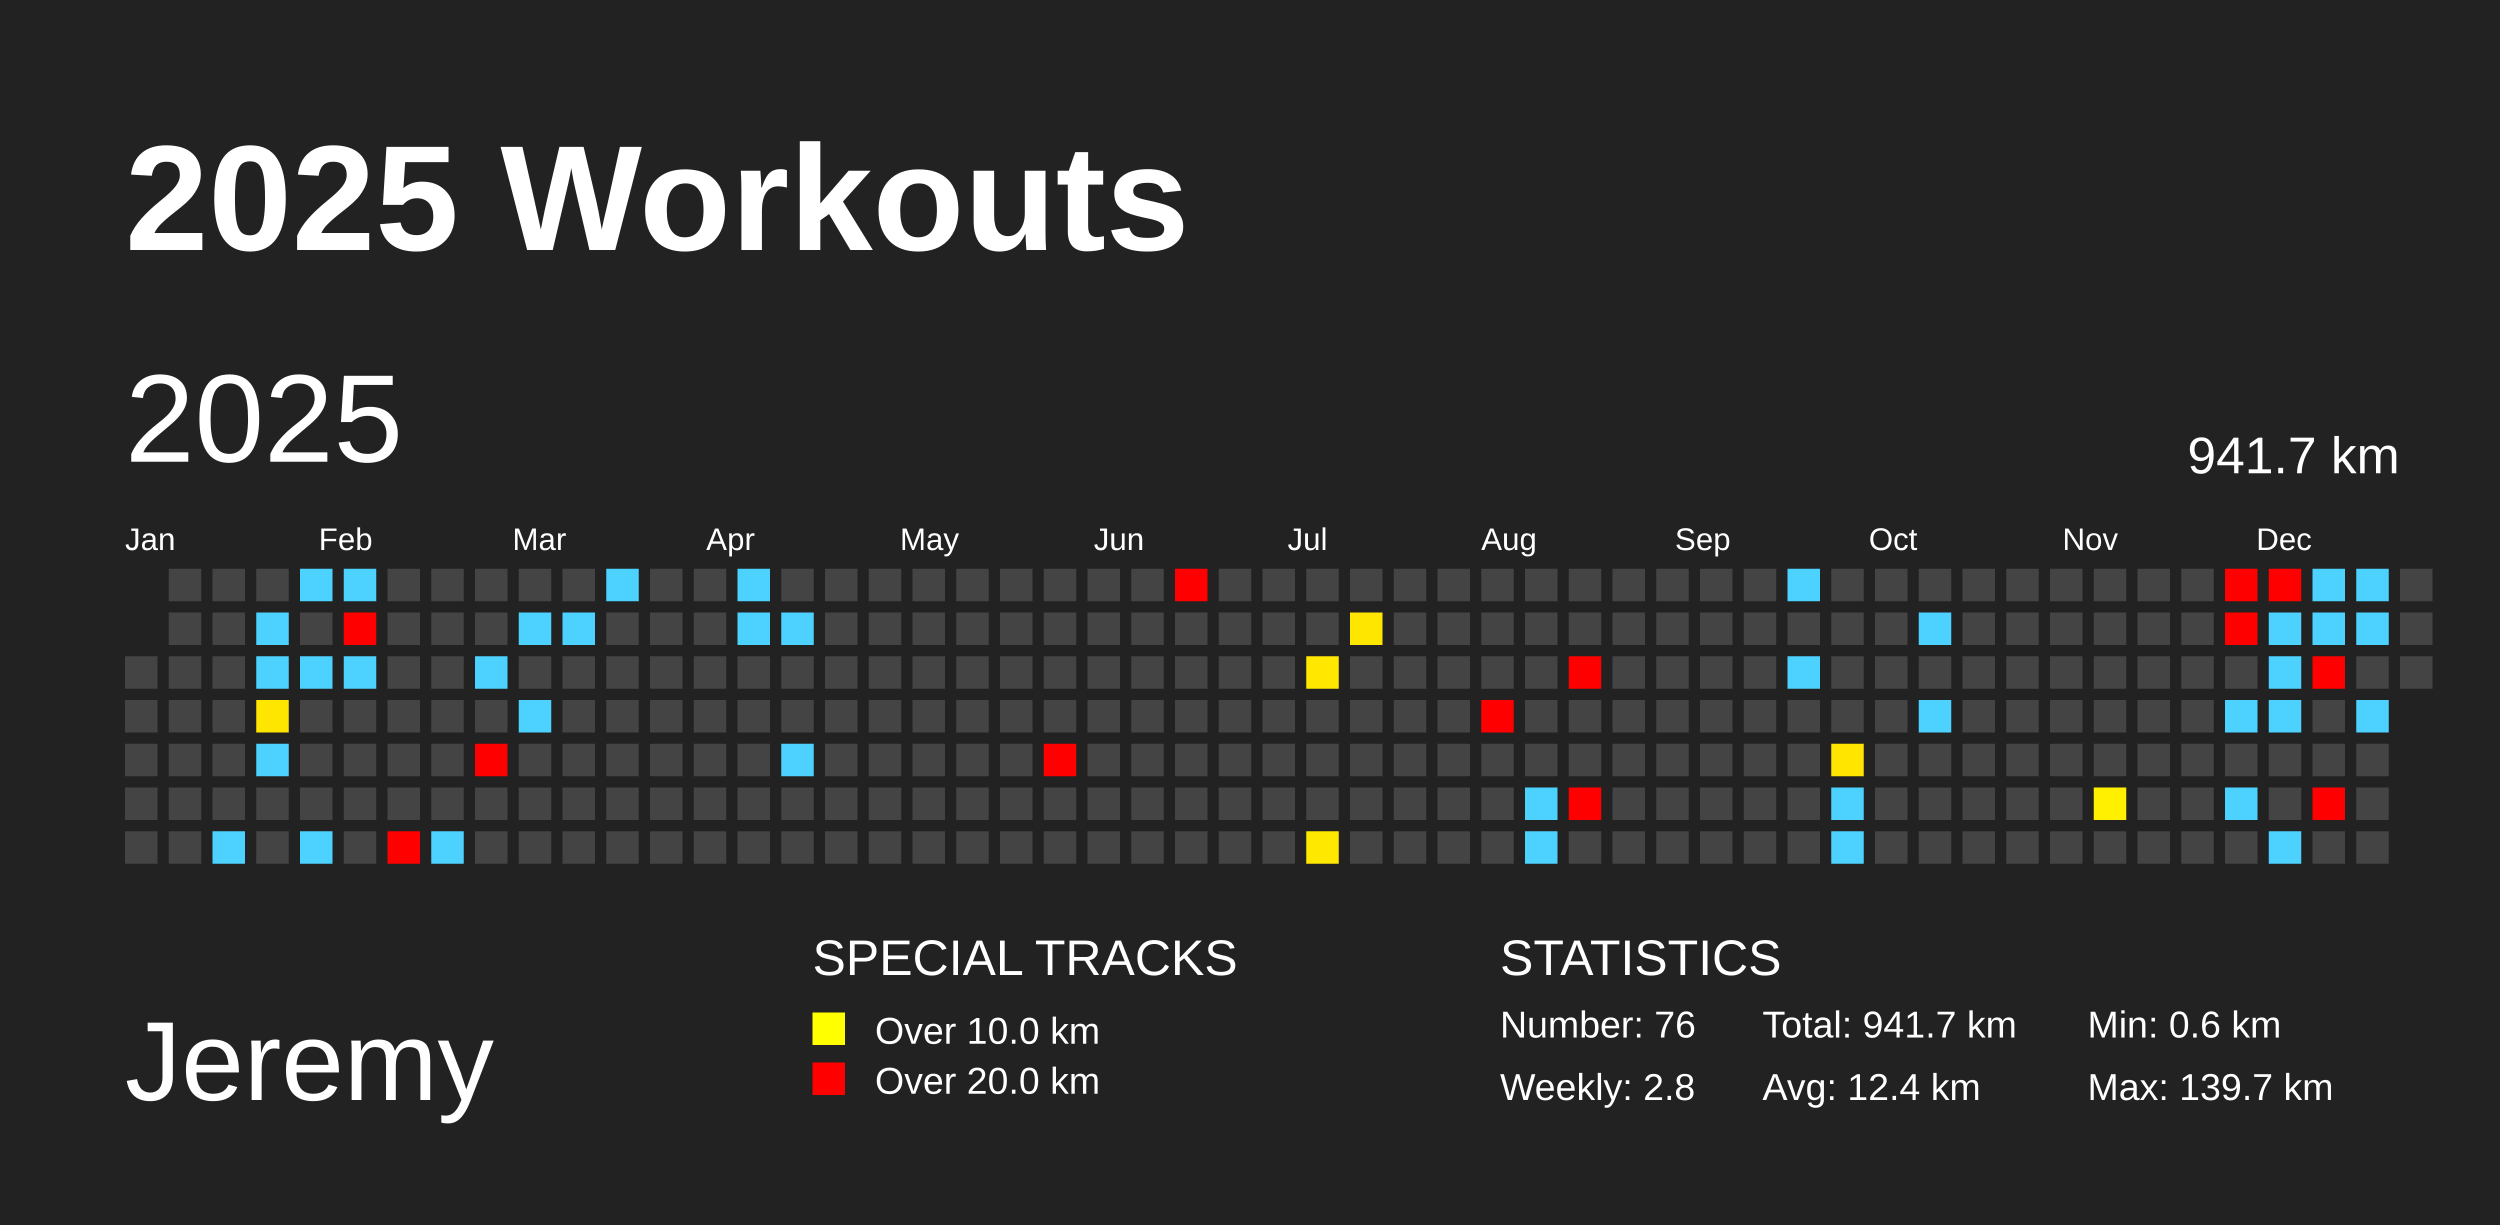
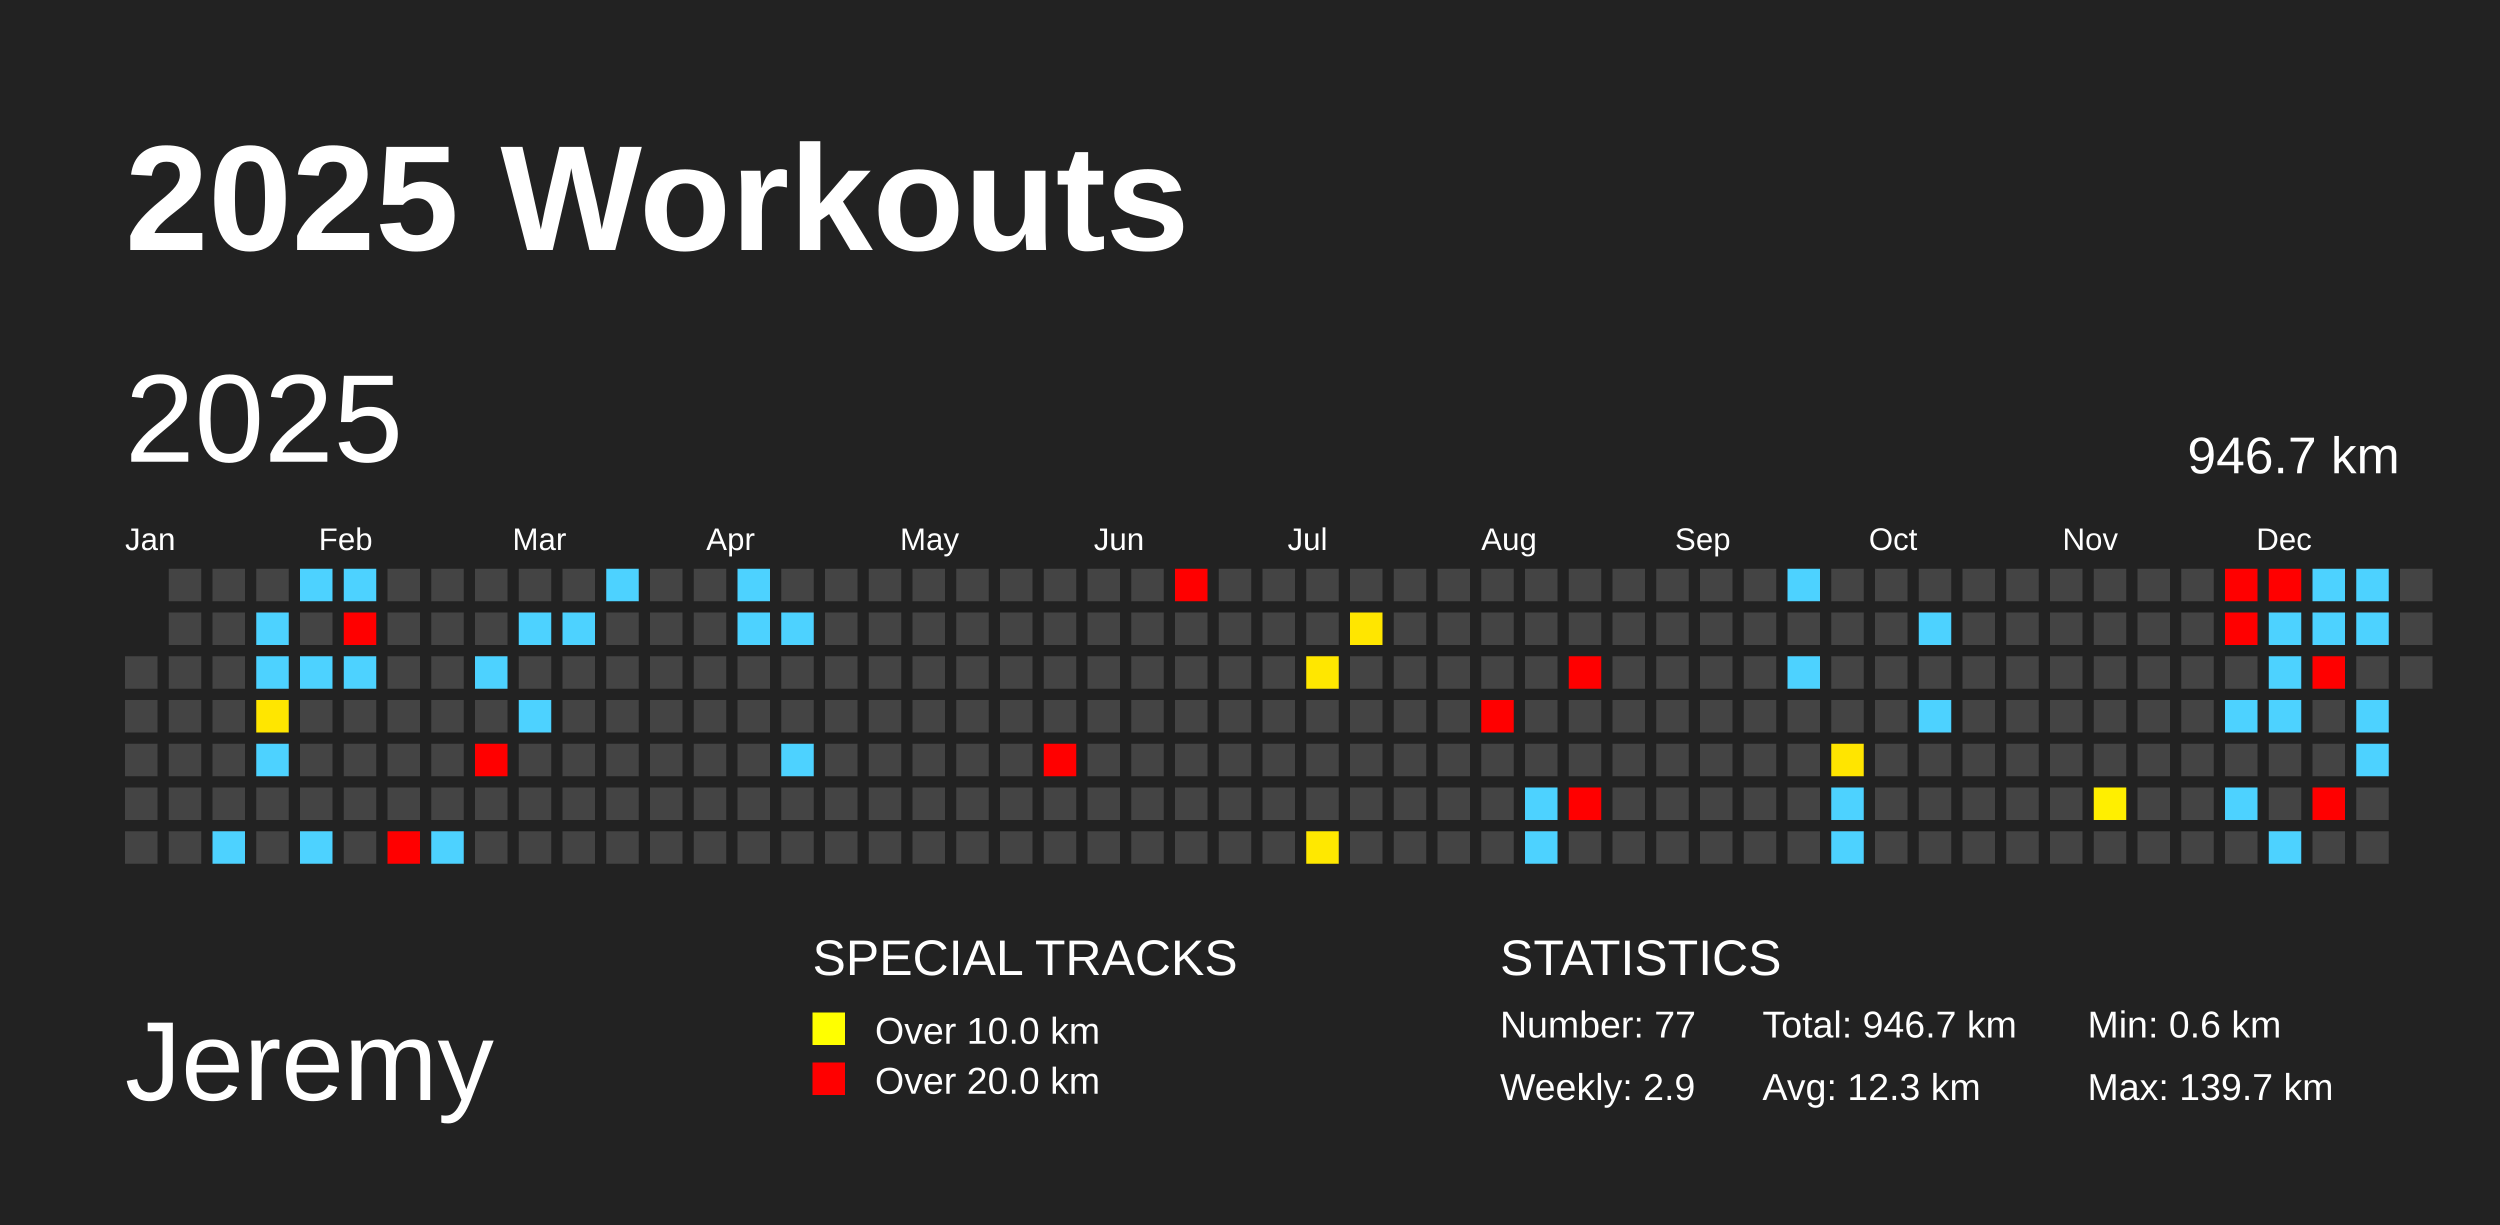
<svg xmlns="http://www.w3.org/2000/svg" baseProfile="full" height="98mm" version="1.1" viewBox="0,0,200,98" width="200mm">
  <defs />
  <rect fill="#222222" height="98" width="200" x="0" y="0" />
  <text fill="#FFFFFF" style="font-size:12px; font-family:Arial; font-weight:bold;" x="10" y="20">2025 Workouts</text>
  <text fill="#FFFFFF" style="font-size:9px; font-family:Arial" x="10" y="88">Jeremy</text>
  <text fill="#FFFFFF" style="font-size:4px; font-family:Arial" x="65" y="78">SPECIAL TRACKS</text>
  <rect fill="yellow" height="2.6" width="2.6" x="65" y="81" />
  <text fill="#FFFFFF" style="font-size:3px; font-family:Arial" x="70" y="83.5">Over 10.0 km</text>
  <rect fill="red" height="2.6" width="2.6" x="65" y="85" />
  <text fill="#FFFFFF" style="font-size:3px; font-family:Arial" x="70" y="87.5">Over 20.0 km</text>
  <text fill="#FFFFFF" style="font-size:4px; font-family:Arial" x="120" y="78">STATISTICS</text>
-   <text fill="#FFFFFF" style="font-size:3px; font-family:Arial" x="120" y="83">Number: 76</text>
-   <text fill="#FFFFFF" style="font-size:3px; font-family:Arial" x="120" y="88">Weekly: 2.8</text>
-   <text fill="#FFFFFF" style="font-size:3px; font-family:Arial" x="141" y="83">Total: 941.7 km</text>
-   <text fill="#FFFFFF" style="font-size:3px; font-family:Arial" x="141" y="88">Avg: 12.4 km</text>
+   <text fill="#FFFFFF" style="font-size:3px; font-family:Arial" x="120" y="83">Number: 77</text>
+   <text fill="#FFFFFF" style="font-size:3px; font-family:Arial" x="120" y="88">Weekly: 2.9</text>
+   <text fill="#FFFFFF" style="font-size:3px; font-family:Arial" x="141" y="83">Total: 946.7 km</text>
+   <text fill="#FFFFFF" style="font-size:3px; font-family:Arial" x="141" y="88">Avg: 12.3 km</text>
  <text fill="#FFFFFF" style="font-size:3px; font-family:Arial" x="167" y="83">Min: 0.6 km</text>
  <text fill="#FFFFFF" style="font-size:3px; font-family:Arial" x="167" y="88">Max: 139.7 km</text>
  <text dominant-baseline="hanging" fill="#FFFFFF" style="font-size:10.0px; font-family:Arial;" x="10" y="30">2025</text>
-   <text dominant-baseline="hanging" fill="#FFFFFF" style="font-size:4.125px; font-family:Arial;" x="175" y="35">941.7 km</text>
+   <text dominant-baseline="hanging" fill="#FFFFFF" style="font-size:4.125px; font-family:Arial;" x="175" y="35">946.7 km</text>
  <text fill="#FFFFFF" style="font-size:2.5px; font-family:Arial" x="10.0" y="44">Jan</text>
  <text fill="#FFFFFF" style="font-size:2.5px; font-family:Arial" x="25.5" y="44">Feb</text>
  <text fill="#FFFFFF" style="font-size:2.5px; font-family:Arial" x="41.0" y="44">Mar</text>
  <text fill="#FFFFFF" style="font-size:2.5px; font-family:Arial" x="56.5" y="44">Apr</text>
  <text fill="#FFFFFF" style="font-size:2.5px; font-family:Arial" x="72.0" y="44">May</text>
  <text fill="#FFFFFF" style="font-size:2.5px; font-family:Arial" x="87.5" y="44">Jun</text>
  <text fill="#FFFFFF" style="font-size:2.5px; font-family:Arial" x="103.0" y="44">Jul</text>
  <text fill="#FFFFFF" style="font-size:2.5px; font-family:Arial" x="118.5" y="44">Aug</text>
  <text fill="#FFFFFF" style="font-size:2.5px; font-family:Arial" x="134.0" y="44">Sep</text>
  <text fill="#FFFFFF" style="font-size:2.5px; font-family:Arial" x="149.5" y="44">Oct</text>
  <text fill="#FFFFFF" style="font-size:2.5px; font-family:Arial" x="165.0" y="44">Nov</text>
  <text fill="#FFFFFF" style="font-size:2.5px; font-family:Arial" x="180.5" y="44">Dec</text>
  <rect fill="#444444" height="2.6" width="2.6" x="10.0" y="52.5" />
  <rect fill="#444444" height="2.6" width="2.6" x="10.0" y="56.0" />
  <rect fill="#444444" height="2.6" width="2.6" x="10.0" y="59.5" />
  <rect fill="#444444" height="2.6" width="2.6" x="10.0" y="63.0" />
  <rect fill="#444444" height="2.6" width="2.6" x="10.0" y="66.5" />
  <rect fill="#444444" height="2.6" width="2.6" x="13.5" y="45.5" />
  <rect fill="#444444" height="2.6" width="2.6" x="13.5" y="49.0" />
  <rect fill="#444444" height="2.6" width="2.6" x="13.5" y="52.5" />
  <rect fill="#444444" height="2.6" width="2.6" x="13.5" y="56.0" />
  <rect fill="#444444" height="2.6" width="2.6" x="13.5" y="59.5" />
  <rect fill="#444444" height="2.6" width="2.6" x="13.5" y="63.0" />
  <rect fill="#444444" height="2.6" width="2.6" x="13.5" y="66.5" />
  <rect fill="#444444" height="2.6" width="2.6" x="17.0" y="45.5" />
  <rect fill="#444444" height="2.6" width="2.6" x="17.0" y="49.0" />
  <rect fill="#444444" height="2.6" width="2.6" x="17.0" y="52.5" />
  <rect fill="#444444" height="2.6" width="2.6" x="17.0" y="56.0" />
  <rect fill="#444444" height="2.6" width="2.6" x="17.0" y="59.5" />
  <rect fill="#444444" height="2.6" width="2.6" x="17.0" y="63.0" />
  <rect fill="#4dd2ff" height="2.6" width="2.6" x="17.0" y="66.5" />
  <rect fill="#444444" height="2.6" width="2.6" x="20.5" y="45.5" />
  <rect fill="#4dd2ff" height="2.6" width="2.6" x="20.5" y="49.0" />
  <rect fill="#4dd2ff" height="2.6" width="2.6" x="20.5" y="52.5" />
  <rect fill="#ffe600" height="2.6" width="2.6" x="20.5" y="56.0" />
  <rect fill="#4dd2ff" height="2.6" width="2.6" x="20.5" y="59.5" />
  <rect fill="#444444" height="2.6" width="2.6" x="20.5" y="63.0" />
  <rect fill="#444444" height="2.6" width="2.6" x="20.5" y="66.5" />
  <rect fill="#4dd2ff" height="2.6" width="2.6" x="24.0" y="45.5" />
  <rect fill="#444444" height="2.6" width="2.6" x="24.0" y="49.0" />
  <rect fill="#4dd2ff" height="2.6" width="2.6" x="24.0" y="52.5" />
  <rect fill="#444444" height="2.6" width="2.6" x="24.0" y="56.0" />
  <rect fill="#444444" height="2.6" width="2.6" x="24.0" y="59.5" />
  <rect fill="#444444" height="2.6" width="2.6" x="24.0" y="63.0" />
  <rect fill="#4dd2ff" height="2.6" width="2.6" x="24.0" y="66.5" />
  <rect fill="#4dd2ff" height="2.6" width="2.6" x="27.5" y="45.5" />
  <rect fill="red" height="2.6" width="2.6" x="27.5" y="49.0" />
  <rect fill="#4dd2ff" height="2.6" width="2.6" x="27.5" y="52.5" />
  <rect fill="#444444" height="2.6" width="2.6" x="27.5" y="56.0" />
  <rect fill="#444444" height="2.6" width="2.6" x="27.5" y="59.5" />
  <rect fill="#444444" height="2.6" width="2.6" x="27.5" y="63.0" />
  <rect fill="#444444" height="2.6" width="2.6" x="27.5" y="66.5" />
  <rect fill="#444444" height="2.6" width="2.6" x="31.0" y="45.5" />
  <rect fill="#444444" height="2.6" width="2.6" x="31.0" y="49.0" />
  <rect fill="#444444" height="2.6" width="2.6" x="31.0" y="52.5" />
  <rect fill="#444444" height="2.6" width="2.6" x="31.0" y="56.0" />
  <rect fill="#444444" height="2.6" width="2.6" x="31.0" y="59.5" />
  <rect fill="#444444" height="2.6" width="2.6" x="31.0" y="63.0" />
  <rect fill="red" height="2.6" width="2.6" x="31.0" y="66.5" />
  <rect fill="#444444" height="2.6" width="2.6" x="34.5" y="45.5" />
  <rect fill="#444444" height="2.6" width="2.6" x="34.5" y="49.0" />
  <rect fill="#444444" height="2.6" width="2.6" x="34.5" y="52.5" />
  <rect fill="#444444" height="2.6" width="2.6" x="34.5" y="56.0" />
  <rect fill="#444444" height="2.6" width="2.6" x="34.5" y="59.5" />
  <rect fill="#444444" height="2.6" width="2.6" x="34.5" y="63.0" />
  <rect fill="#4dd2ff" height="2.6" width="2.6" x="34.5" y="66.5" />
  <rect fill="#444444" height="2.6" width="2.6" x="38.0" y="45.5" />
  <rect fill="#444444" height="2.6" width="2.6" x="38.0" y="49.0" />
  <rect fill="#4dd2ff" height="2.6" width="2.6" x="38.0" y="52.5" />
  <rect fill="#444444" height="2.6" width="2.6" x="38.0" y="56.0" />
  <rect fill="red" height="2.6" width="2.6" x="38.0" y="59.5" />
  <rect fill="#444444" height="2.6" width="2.6" x="38.0" y="63.0" />
  <rect fill="#444444" height="2.6" width="2.6" x="38.0" y="66.5" />
  <rect fill="#444444" height="2.6" width="2.6" x="41.5" y="45.5" />
  <rect fill="#4dd2ff" height="2.6" width="2.6" x="41.5" y="49.0" />
  <rect fill="#444444" height="2.6" width="2.6" x="41.5" y="52.5" />
  <rect fill="#4dd2ff" height="2.6" width="2.6" x="41.5" y="56.0" />
  <rect fill="#444444" height="2.6" width="2.6" x="41.5" y="59.5" />
  <rect fill="#444444" height="2.6" width="2.6" x="41.5" y="63.0" />
  <rect fill="#444444" height="2.6" width="2.6" x="41.5" y="66.5" />
  <rect fill="#444444" height="2.6" width="2.6" x="45.0" y="45.5" />
  <rect fill="#4dd2ff" height="2.6" width="2.6" x="45.0" y="49.0" />
  <rect fill="#444444" height="2.6" width="2.6" x="45.0" y="52.5" />
  <rect fill="#444444" height="2.6" width="2.6" x="45.0" y="56.0" />
  <rect fill="#444444" height="2.6" width="2.6" x="45.0" y="59.5" />
  <rect fill="#444444" height="2.6" width="2.6" x="45.0" y="63.0" />
  <rect fill="#444444" height="2.6" width="2.6" x="45.0" y="66.5" />
  <rect fill="#4dd2ff" height="2.6" width="2.6" x="48.5" y="45.5" />
  <rect fill="#444444" height="2.6" width="2.6" x="48.5" y="49.0" />
  <rect fill="#444444" height="2.6" width="2.6" x="48.5" y="52.5" />
  <rect fill="#444444" height="2.6" width="2.6" x="48.5" y="56.0" />
  <rect fill="#444444" height="2.6" width="2.6" x="48.5" y="59.5" />
  <rect fill="#444444" height="2.6" width="2.6" x="48.5" y="63.0" />
  <rect fill="#444444" height="2.6" width="2.6" x="48.5" y="66.5" />
  <rect fill="#444444" height="2.6" width="2.6" x="52.0" y="45.5" />
  <rect fill="#444444" height="2.6" width="2.6" x="52.0" y="49.0" />
  <rect fill="#444444" height="2.6" width="2.6" x="52.0" y="52.5" />
  <rect fill="#444444" height="2.6" width="2.6" x="52.0" y="56.0" />
  <rect fill="#444444" height="2.6" width="2.6" x="52.0" y="59.5" />
  <rect fill="#444444" height="2.6" width="2.6" x="52.0" y="63.0" />
  <rect fill="#444444" height="2.6" width="2.6" x="52.0" y="66.5" />
  <rect fill="#444444" height="2.6" width="2.6" x="55.5" y="45.5" />
  <rect fill="#444444" height="2.6" width="2.6" x="55.5" y="49.0" />
  <rect fill="#444444" height="2.6" width="2.6" x="55.5" y="52.5" />
  <rect fill="#444444" height="2.6" width="2.6" x="55.5" y="56.0" />
  <rect fill="#444444" height="2.6" width="2.6" x="55.5" y="59.5" />
  <rect fill="#444444" height="2.6" width="2.6" x="55.5" y="63.0" />
  <rect fill="#444444" height="2.6" width="2.6" x="55.5" y="66.5" />
  <rect fill="#4dd2ff" height="2.6" width="2.6" x="59.0" y="45.5" />
  <rect fill="#4dd2ff" height="2.6" width="2.6" x="59.0" y="49.0" />
  <rect fill="#444444" height="2.6" width="2.6" x="59.0" y="52.5" />
  <rect fill="#444444" height="2.6" width="2.6" x="59.0" y="56.0" />
  <rect fill="#444444" height="2.6" width="2.6" x="59.0" y="59.5" />
  <rect fill="#444444" height="2.6" width="2.6" x="59.0" y="63.0" />
  <rect fill="#444444" height="2.6" width="2.6" x="59.0" y="66.5" />
  <rect fill="#444444" height="2.6" width="2.6" x="62.5" y="45.5" />
  <rect fill="#4dd2ff" height="2.6" width="2.6" x="62.5" y="49.0" />
  <rect fill="#444444" height="2.6" width="2.6" x="62.5" y="52.5" />
  <rect fill="#444444" height="2.6" width="2.6" x="62.5" y="56.0" />
  <rect fill="#4dd2ff" height="2.6" width="2.6" x="62.5" y="59.5" />
  <rect fill="#444444" height="2.6" width="2.6" x="62.5" y="63.0" />
  <rect fill="#444444" height="2.6" width="2.6" x="62.5" y="66.5" />
  <rect fill="#444444" height="2.6" width="2.6" x="66.0" y="45.5" />
  <rect fill="#444444" height="2.6" width="2.6" x="66.0" y="49.0" />
  <rect fill="#444444" height="2.6" width="2.6" x="66.0" y="52.5" />
  <rect fill="#444444" height="2.6" width="2.6" x="66.0" y="56.0" />
  <rect fill="#444444" height="2.6" width="2.6" x="66.0" y="59.5" />
  <rect fill="#444444" height="2.6" width="2.6" x="66.0" y="63.0" />
  <rect fill="#444444" height="2.6" width="2.6" x="66.0" y="66.5" />
  <rect fill="#444444" height="2.6" width="2.6" x="69.5" y="45.5" />
  <rect fill="#444444" height="2.6" width="2.6" x="69.5" y="49.0" />
  <rect fill="#444444" height="2.6" width="2.6" x="69.5" y="52.5" />
  <rect fill="#444444" height="2.6" width="2.6" x="69.5" y="56.0" />
  <rect fill="#444444" height="2.6" width="2.6" x="69.5" y="59.5" />
  <rect fill="#444444" height="2.6" width="2.6" x="69.5" y="63.0" />
  <rect fill="#444444" height="2.6" width="2.6" x="69.5" y="66.5" />
  <rect fill="#444444" height="2.6" width="2.6" x="73.0" y="45.5" />
  <rect fill="#444444" height="2.6" width="2.6" x="73.0" y="49.0" />
  <rect fill="#444444" height="2.6" width="2.6" x="73.0" y="52.5" />
  <rect fill="#444444" height="2.6" width="2.6" x="73.0" y="56.0" />
  <rect fill="#444444" height="2.6" width="2.6" x="73.0" y="59.5" />
  <rect fill="#444444" height="2.6" width="2.6" x="73.0" y="63.0" />
  <rect fill="#444444" height="2.6" width="2.6" x="73.0" y="66.5" />
  <rect fill="#444444" height="2.6" width="2.6" x="76.5" y="45.5" />
  <rect fill="#444444" height="2.6" width="2.6" x="76.5" y="49.0" />
  <rect fill="#444444" height="2.6" width="2.6" x="76.5" y="52.5" />
  <rect fill="#444444" height="2.6" width="2.6" x="76.5" y="56.0" />
  <rect fill="#444444" height="2.6" width="2.6" x="76.5" y="59.5" />
  <rect fill="#444444" height="2.6" width="2.6" x="76.5" y="63.0" />
  <rect fill="#444444" height="2.6" width="2.6" x="76.5" y="66.5" />
  <rect fill="#444444" height="2.6" width="2.6" x="80.0" y="45.5" />
  <rect fill="#444444" height="2.6" width="2.6" x="80.0" y="49.0" />
  <rect fill="#444444" height="2.6" width="2.6" x="80.0" y="52.5" />
  <rect fill="#444444" height="2.6" width="2.6" x="80.0" y="56.0" />
  <rect fill="#444444" height="2.6" width="2.6" x="80.0" y="59.5" />
  <rect fill="#444444" height="2.6" width="2.6" x="80.0" y="63.0" />
  <rect fill="#444444" height="2.6" width="2.6" x="80.0" y="66.5" />
  <rect fill="#444444" height="2.6" width="2.6" x="83.5" y="45.5" />
  <rect fill="#444444" height="2.6" width="2.6" x="83.5" y="49.0" />
  <rect fill="#444444" height="2.6" width="2.6" x="83.5" y="52.5" />
  <rect fill="#444444" height="2.6" width="2.6" x="83.5" y="56.0" />
  <rect fill="red" height="2.6" width="2.6" x="83.5" y="59.5" />
  <rect fill="#444444" height="2.6" width="2.6" x="83.5" y="63.0" />
  <rect fill="#444444" height="2.6" width="2.6" x="83.5" y="66.5" />
  <rect fill="#444444" height="2.6" width="2.6" x="87.0" y="45.5" />
  <rect fill="#444444" height="2.6" width="2.6" x="87.0" y="49.0" />
  <rect fill="#444444" height="2.6" width="2.6" x="87.0" y="52.5" />
  <rect fill="#444444" height="2.6" width="2.6" x="87.0" y="56.0" />
  <rect fill="#444444" height="2.6" width="2.6" x="87.0" y="59.5" />
  <rect fill="#444444" height="2.6" width="2.6" x="87.0" y="63.0" />
  <rect fill="#444444" height="2.6" width="2.6" x="87.0" y="66.5" />
  <rect fill="#444444" height="2.6" width="2.6" x="90.5" y="45.5" />
  <rect fill="#444444" height="2.6" width="2.6" x="90.5" y="49.0" />
  <rect fill="#444444" height="2.6" width="2.6" x="90.5" y="52.5" />
  <rect fill="#444444" height="2.6" width="2.6" x="90.5" y="56.0" />
  <rect fill="#444444" height="2.6" width="2.6" x="90.5" y="59.5" />
  <rect fill="#444444" height="2.6" width="2.6" x="90.5" y="63.0" />
  <rect fill="#444444" height="2.6" width="2.6" x="90.5" y="66.5" />
  <rect fill="red" height="2.6" width="2.6" x="94.0" y="45.5" />
  <rect fill="#444444" height="2.6" width="2.6" x="94.0" y="49.0" />
  <rect fill="#444444" height="2.6" width="2.6" x="94.0" y="52.5" />
  <rect fill="#444444" height="2.6" width="2.6" x="94.0" y="56.0" />
  <rect fill="#444444" height="2.6" width="2.6" x="94.0" y="59.5" />
  <rect fill="#444444" height="2.6" width="2.6" x="94.0" y="63.0" />
  <rect fill="#444444" height="2.6" width="2.6" x="94.0" y="66.5" />
  <rect fill="#444444" height="2.6" width="2.6" x="97.5" y="45.5" />
  <rect fill="#444444" height="2.6" width="2.6" x="97.5" y="49.0" />
  <rect fill="#444444" height="2.6" width="2.6" x="97.5" y="52.5" />
  <rect fill="#444444" height="2.6" width="2.6" x="97.5" y="56.0" />
  <rect fill="#444444" height="2.6" width="2.6" x="97.5" y="59.5" />
  <rect fill="#444444" height="2.6" width="2.6" x="97.5" y="63.0" />
  <rect fill="#444444" height="2.6" width="2.6" x="97.5" y="66.5" />
  <rect fill="#444444" height="2.6" width="2.6" x="101.0" y="45.5" />
  <rect fill="#444444" height="2.6" width="2.6" x="101.0" y="49.0" />
  <rect fill="#444444" height="2.6" width="2.6" x="101.0" y="52.5" />
  <rect fill="#444444" height="2.6" width="2.6" x="101.0" y="56.0" />
  <rect fill="#444444" height="2.6" width="2.6" x="101.0" y="59.5" />
  <rect fill="#444444" height="2.6" width="2.6" x="101.0" y="63.0" />
  <rect fill="#444444" height="2.6" width="2.6" x="101.0" y="66.5" />
  <rect fill="#444444" height="2.6" width="2.6" x="104.5" y="45.5" />
  <rect fill="#444444" height="2.6" width="2.6" x="104.5" y="49.0" />
  <rect fill="#ffe700" height="2.6" width="2.6" x="104.5" y="52.5" />
  <rect fill="#444444" height="2.6" width="2.6" x="104.5" y="56.0" />
  <rect fill="#444444" height="2.6" width="2.6" x="104.5" y="59.5" />
  <rect fill="#444444" height="2.6" width="2.6" x="104.5" y="63.0" />
  <rect fill="#ffe800" height="2.6" width="2.6" x="104.5" y="66.5" />
  <rect fill="#444444" height="2.6" width="2.6" x="108.0" y="45.5" />
  <rect fill="#ffe600" height="2.6" width="2.6" x="108.0" y="49.0" />
  <rect fill="#444444" height="2.6" width="2.6" x="108.0" y="52.5" />
  <rect fill="#444444" height="2.6" width="2.6" x="108.0" y="56.0" />
  <rect fill="#444444" height="2.6" width="2.6" x="108.0" y="59.5" />
  <rect fill="#444444" height="2.6" width="2.6" x="108.0" y="63.0" />
  <rect fill="#444444" height="2.6" width="2.6" x="108.0" y="66.5" />
  <rect fill="#444444" height="2.6" width="2.6" x="111.5" y="45.5" />
  <rect fill="#444444" height="2.6" width="2.6" x="111.5" y="49.0" />
  <rect fill="#444444" height="2.6" width="2.6" x="111.5" y="52.5" />
  <rect fill="#444444" height="2.6" width="2.6" x="111.5" y="56.0" />
  <rect fill="#444444" height="2.6" width="2.6" x="111.5" y="59.5" />
  <rect fill="#444444" height="2.6" width="2.6" x="111.5" y="63.0" />
  <rect fill="#444444" height="2.6" width="2.6" x="111.5" y="66.5" />
  <rect fill="#444444" height="2.6" width="2.6" x="115.0" y="45.5" />
  <rect fill="#444444" height="2.6" width="2.6" x="115.0" y="49.0" />
  <rect fill="#444444" height="2.6" width="2.6" x="115.0" y="52.5" />
  <rect fill="#444444" height="2.6" width="2.6" x="115.0" y="56.0" />
  <rect fill="#444444" height="2.6" width="2.6" x="115.0" y="59.5" />
  <rect fill="#444444" height="2.6" width="2.6" x="115.0" y="63.0" />
  <rect fill="#444444" height="2.6" width="2.6" x="115.0" y="66.5" />
  <rect fill="#444444" height="2.6" width="2.6" x="118.5" y="45.5" />
  <rect fill="#444444" height="2.6" width="2.6" x="118.5" y="49.0" />
  <rect fill="#444444" height="2.6" width="2.6" x="118.5" y="52.5" />
  <rect fill="red" height="2.6" width="2.6" x="118.5" y="56.0" />
  <rect fill="#444444" height="2.6" width="2.6" x="118.5" y="59.5" />
  <rect fill="#444444" height="2.6" width="2.6" x="118.5" y="63.0" />
  <rect fill="#444444" height="2.6" width="2.6" x="118.5" y="66.5" />
  <rect fill="#444444" height="2.6" width="2.6" x="122.0" y="45.5" />
  <rect fill="#444444" height="2.6" width="2.6" x="122.0" y="49.0" />
  <rect fill="#444444" height="2.6" width="2.6" x="122.0" y="52.5" />
  <rect fill="#444444" height="2.6" width="2.6" x="122.0" y="56.0" />
  <rect fill="#444444" height="2.6" width="2.6" x="122.0" y="59.5" />
  <rect fill="#4dd2ff" height="2.6" width="2.6" x="122.0" y="63.0" />
  <rect fill="#4dd2ff" height="2.6" width="2.6" x="122.0" y="66.5" />
  <rect fill="#444444" height="2.6" width="2.6" x="125.5" y="45.5" />
  <rect fill="#444444" height="2.6" width="2.6" x="125.5" y="49.0" />
  <rect fill="red" height="2.6" width="2.6" x="125.5" y="52.5" />
  <rect fill="#444444" height="2.6" width="2.6" x="125.5" y="56.0" />
  <rect fill="#444444" height="2.6" width="2.6" x="125.5" y="59.5" />
  <rect fill="red" height="2.6" width="2.6" x="125.5" y="63.0" />
  <rect fill="#444444" height="2.6" width="2.6" x="125.5" y="66.5" />
  <rect fill="#444444" height="2.6" width="2.6" x="129.0" y="45.5" />
  <rect fill="#444444" height="2.6" width="2.6" x="129.0" y="49.0" />
  <rect fill="#444444" height="2.6" width="2.6" x="129.0" y="52.5" />
  <rect fill="#444444" height="2.6" width="2.6" x="129.0" y="56.0" />
  <rect fill="#444444" height="2.6" width="2.6" x="129.0" y="59.5" />
  <rect fill="#444444" height="2.6" width="2.6" x="129.0" y="63.0" />
  <rect fill="#444444" height="2.6" width="2.6" x="129.0" y="66.5" />
  <rect fill="#444444" height="2.6" width="2.6" x="132.5" y="45.5" />
  <rect fill="#444444" height="2.6" width="2.6" x="132.5" y="49.0" />
  <rect fill="#444444" height="2.6" width="2.6" x="132.5" y="52.5" />
  <rect fill="#444444" height="2.6" width="2.6" x="132.5" y="56.0" />
  <rect fill="#444444" height="2.6" width="2.6" x="132.5" y="59.5" />
  <rect fill="#444444" height="2.6" width="2.6" x="132.5" y="63.0" />
  <rect fill="#444444" height="2.6" width="2.6" x="132.5" y="66.5" />
  <rect fill="#444444" height="2.6" width="2.6" x="136.0" y="45.5" />
  <rect fill="#444444" height="2.6" width="2.6" x="136.0" y="49.0" />
  <rect fill="#444444" height="2.6" width="2.6" x="136.0" y="52.5" />
  <rect fill="#444444" height="2.6" width="2.6" x="136.0" y="56.0" />
  <rect fill="#444444" height="2.6" width="2.6" x="136.0" y="59.5" />
  <rect fill="#444444" height="2.6" width="2.6" x="136.0" y="63.0" />
  <rect fill="#444444" height="2.6" width="2.6" x="136.0" y="66.5" />
  <rect fill="#444444" height="2.6" width="2.6" x="139.5" y="45.5" />
  <rect fill="#444444" height="2.6" width="2.6" x="139.5" y="49.0" />
  <rect fill="#444444" height="2.6" width="2.6" x="139.5" y="52.5" />
  <rect fill="#444444" height="2.6" width="2.6" x="139.5" y="56.0" />
  <rect fill="#444444" height="2.6" width="2.6" x="139.5" y="59.5" />
  <rect fill="#444444" height="2.6" width="2.6" x="139.5" y="63.0" />
  <rect fill="#444444" height="2.6" width="2.6" x="139.5" y="66.5" />
  <rect fill="#4dd2ff" height="2.6" width="2.6" x="143.0" y="45.5" />
  <rect fill="#444444" height="2.6" width="2.6" x="143.0" y="49.0" />
  <rect fill="#4dd2ff" height="2.6" width="2.6" x="143.0" y="52.5" />
  <rect fill="#444444" height="2.6" width="2.6" x="143.0" y="56.0" />
  <rect fill="#444444" height="2.6" width="2.6" x="143.0" y="59.5" />
  <rect fill="#444444" height="2.6" width="2.6" x="143.0" y="63.0" />
  <rect fill="#444444" height="2.6" width="2.6" x="143.0" y="66.5" />
  <rect fill="#444444" height="2.6" width="2.6" x="146.5" y="45.5" />
  <rect fill="#444444" height="2.6" width="2.6" x="146.5" y="49.0" />
  <rect fill="#444444" height="2.6" width="2.6" x="146.5" y="52.5" />
  <rect fill="#444444" height="2.6" width="2.6" x="146.5" y="56.0" />
  <rect fill="#ffe500" height="2.6" width="2.6" x="146.5" y="59.5" />
  <rect fill="#4dd2ff" height="2.6" width="2.6" x="146.5" y="63.0" />
  <rect fill="#4dd2ff" height="2.6" width="2.6" x="146.5" y="66.5" />
  <rect fill="#444444" height="2.6" width="2.6" x="150.0" y="45.5" />
  <rect fill="#444444" height="2.6" width="2.6" x="150.0" y="49.0" />
  <rect fill="#444444" height="2.6" width="2.6" x="150.0" y="52.5" />
  <rect fill="#444444" height="2.6" width="2.6" x="150.0" y="56.0" />
  <rect fill="#444444" height="2.6" width="2.6" x="150.0" y="59.5" />
  <rect fill="#444444" height="2.6" width="2.6" x="150.0" y="63.0" />
  <rect fill="#444444" height="2.6" width="2.6" x="150.0" y="66.5" />
  <rect fill="#444444" height="2.6" width="2.6" x="153.5" y="45.5" />
  <rect fill="#4dd2ff" height="2.6" width="2.6" x="153.5" y="49.0" />
  <rect fill="#444444" height="2.6" width="2.6" x="153.5" y="52.5" />
  <rect fill="#4dd2ff" height="2.6" width="2.6" x="153.5" y="56.0" />
  <rect fill="#444444" height="2.6" width="2.6" x="153.5" y="59.5" />
  <rect fill="#444444" height="2.6" width="2.6" x="153.5" y="63.0" />
  <rect fill="#444444" height="2.6" width="2.6" x="153.5" y="66.5" />
  <rect fill="#444444" height="2.6" width="2.6" x="157.0" y="45.5" />
  <rect fill="#444444" height="2.6" width="2.6" x="157.0" y="49.0" />
  <rect fill="#444444" height="2.6" width="2.6" x="157.0" y="52.5" />
  <rect fill="#444444" height="2.6" width="2.6" x="157.0" y="56.0" />
  <rect fill="#444444" height="2.6" width="2.6" x="157.0" y="59.5" />
  <rect fill="#444444" height="2.6" width="2.6" x="157.0" y="63.0" />
  <rect fill="#444444" height="2.6" width="2.6" x="157.0" y="66.5" />
  <rect fill="#444444" height="2.6" width="2.6" x="160.5" y="45.5" />
  <rect fill="#444444" height="2.6" width="2.6" x="160.5" y="49.0" />
  <rect fill="#444444" height="2.6" width="2.6" x="160.5" y="52.5" />
  <rect fill="#444444" height="2.6" width="2.6" x="160.5" y="56.0" />
  <rect fill="#444444" height="2.6" width="2.6" x="160.5" y="59.5" />
  <rect fill="#444444" height="2.6" width="2.6" x="160.5" y="63.0" />
  <rect fill="#444444" height="2.6" width="2.6" x="160.5" y="66.5" />
  <rect fill="#444444" height="2.6" width="2.6" x="164.0" y="45.5" />
  <rect fill="#444444" height="2.6" width="2.6" x="164.0" y="49.0" />
  <rect fill="#444444" height="2.6" width="2.6" x="164.0" y="52.5" />
  <rect fill="#444444" height="2.6" width="2.6" x="164.0" y="56.0" />
  <rect fill="#444444" height="2.6" width="2.6" x="164.0" y="59.5" />
  <rect fill="#444444" height="2.6" width="2.6" x="164.0" y="63.0" />
  <rect fill="#444444" height="2.6" width="2.6" x="164.0" y="66.5" />
  <rect fill="#444444" height="2.6" width="2.6" x="167.5" y="45.5" />
  <rect fill="#444444" height="2.6" width="2.6" x="167.5" y="49.0" />
  <rect fill="#444444" height="2.6" width="2.6" x="167.5" y="52.5" />
  <rect fill="#444444" height="2.6" width="2.6" x="167.5" y="56.0" />
  <rect fill="#444444" height="2.6" width="2.6" x="167.5" y="59.5" />
  <rect fill="#ffef00" height="2.6" width="2.6" x="167.5" y="63.0" />
  <rect fill="#444444" height="2.6" width="2.6" x="167.5" y="66.5" />
  <rect fill="#444444" height="2.6" width="2.6" x="171.0" y="45.5" />
  <rect fill="#444444" height="2.6" width="2.6" x="171.0" y="49.0" />
  <rect fill="#444444" height="2.6" width="2.6" x="171.0" y="52.5" />
  <rect fill="#444444" height="2.6" width="2.6" x="171.0" y="56.0" />
  <rect fill="#444444" height="2.6" width="2.6" x="171.0" y="59.5" />
  <rect fill="#444444" height="2.6" width="2.6" x="171.0" y="63.0" />
  <rect fill="#444444" height="2.6" width="2.6" x="171.0" y="66.5" />
  <rect fill="#444444" height="2.6" width="2.6" x="174.5" y="45.5" />
  <rect fill="#444444" height="2.6" width="2.6" x="174.5" y="49.0" />
  <rect fill="#444444" height="2.6" width="2.6" x="174.5" y="52.5" />
  <rect fill="#444444" height="2.6" width="2.6" x="174.5" y="56.0" />
  <rect fill="#444444" height="2.6" width="2.6" x="174.5" y="59.5" />
  <rect fill="#444444" height="2.6" width="2.6" x="174.5" y="63.0" />
  <rect fill="#444444" height="2.6" width="2.6" x="174.5" y="66.5" />
  <rect fill="red" height="2.6" width="2.6" x="178.0" y="45.5" />
  <rect fill="red" height="2.6" width="2.6" x="178.0" y="49.0" />
  <rect fill="#444444" height="2.6" width="2.6" x="178.0" y="52.5" />
  <rect fill="#4dd2ff" height="2.6" width="2.6" x="178.0" y="56.0" />
  <rect fill="#444444" height="2.6" width="2.6" x="178.0" y="59.5" />
  <rect fill="#4dd2ff" height="2.6" width="2.6" x="178.0" y="63.0" />
  <rect fill="#444444" height="2.6" width="2.6" x="178.0" y="66.5" />
  <rect fill="red" height="2.6" width="2.6" x="181.5" y="45.5" />
  <rect fill="#4dd2ff" height="2.6" width="2.6" x="181.5" y="49.0" />
  <rect fill="#4dd2ff" height="2.6" width="2.6" x="181.5" y="52.5" />
  <rect fill="#4dd2ff" height="2.6" width="2.6" x="181.5" y="56.0" />
  <rect fill="#444444" height="2.6" width="2.6" x="181.5" y="59.5" />
  <rect fill="#444444" height="2.6" width="2.6" x="181.5" y="63.0" />
  <rect fill="#4dd2ff" height="2.6" width="2.6" x="181.5" y="66.5" />
  <rect fill="#4dd2ff" height="2.6" width="2.6" x="185.0" y="45.5" />
  <rect fill="#4dd2ff" height="2.6" width="2.6" x="185.0" y="49.0" />
  <rect fill="red" height="2.6" width="2.6" x="185.0" y="52.5" />
  <rect fill="#444444" height="2.6" width="2.6" x="185.0" y="56.0" />
  <rect fill="#444444" height="2.6" width="2.6" x="185.0" y="59.5" />
  <rect fill="red" height="2.6" width="2.6" x="185.0" y="63.0" />
  <rect fill="#444444" height="2.6" width="2.6" x="185.0" y="66.5" />
  <rect fill="#4dd2ff" height="2.6" width="2.6" x="188.5" y="45.5" />
  <rect fill="#4dd2ff" height="2.6" width="2.6" x="188.5" y="49.0" />
  <rect fill="#444444" height="2.6" width="2.6" x="188.5" y="52.5" />
  <rect fill="#4dd2ff" height="2.6" width="2.6" x="188.5" y="56.0" />
-   <rect fill="#444444" height="2.6" width="2.6" x="188.5" y="59.5" />
+   <rect fill="#4dd2ff" height="2.6" width="2.6" x="188.5" y="59.5" />
  <rect fill="#444444" height="2.6" width="2.6" x="188.5" y="63.0" />
  <rect fill="#444444" height="2.6" width="2.6" x="188.5" y="66.5" />
  <rect fill="#444444" height="2.6" width="2.6" x="192.0" y="45.5" />
  <rect fill="#444444" height="2.6" width="2.6" x="192.0" y="49.0" />
  <rect fill="#444444" height="2.6" width="2.6" x="192.0" y="52.5" />
</svg>
